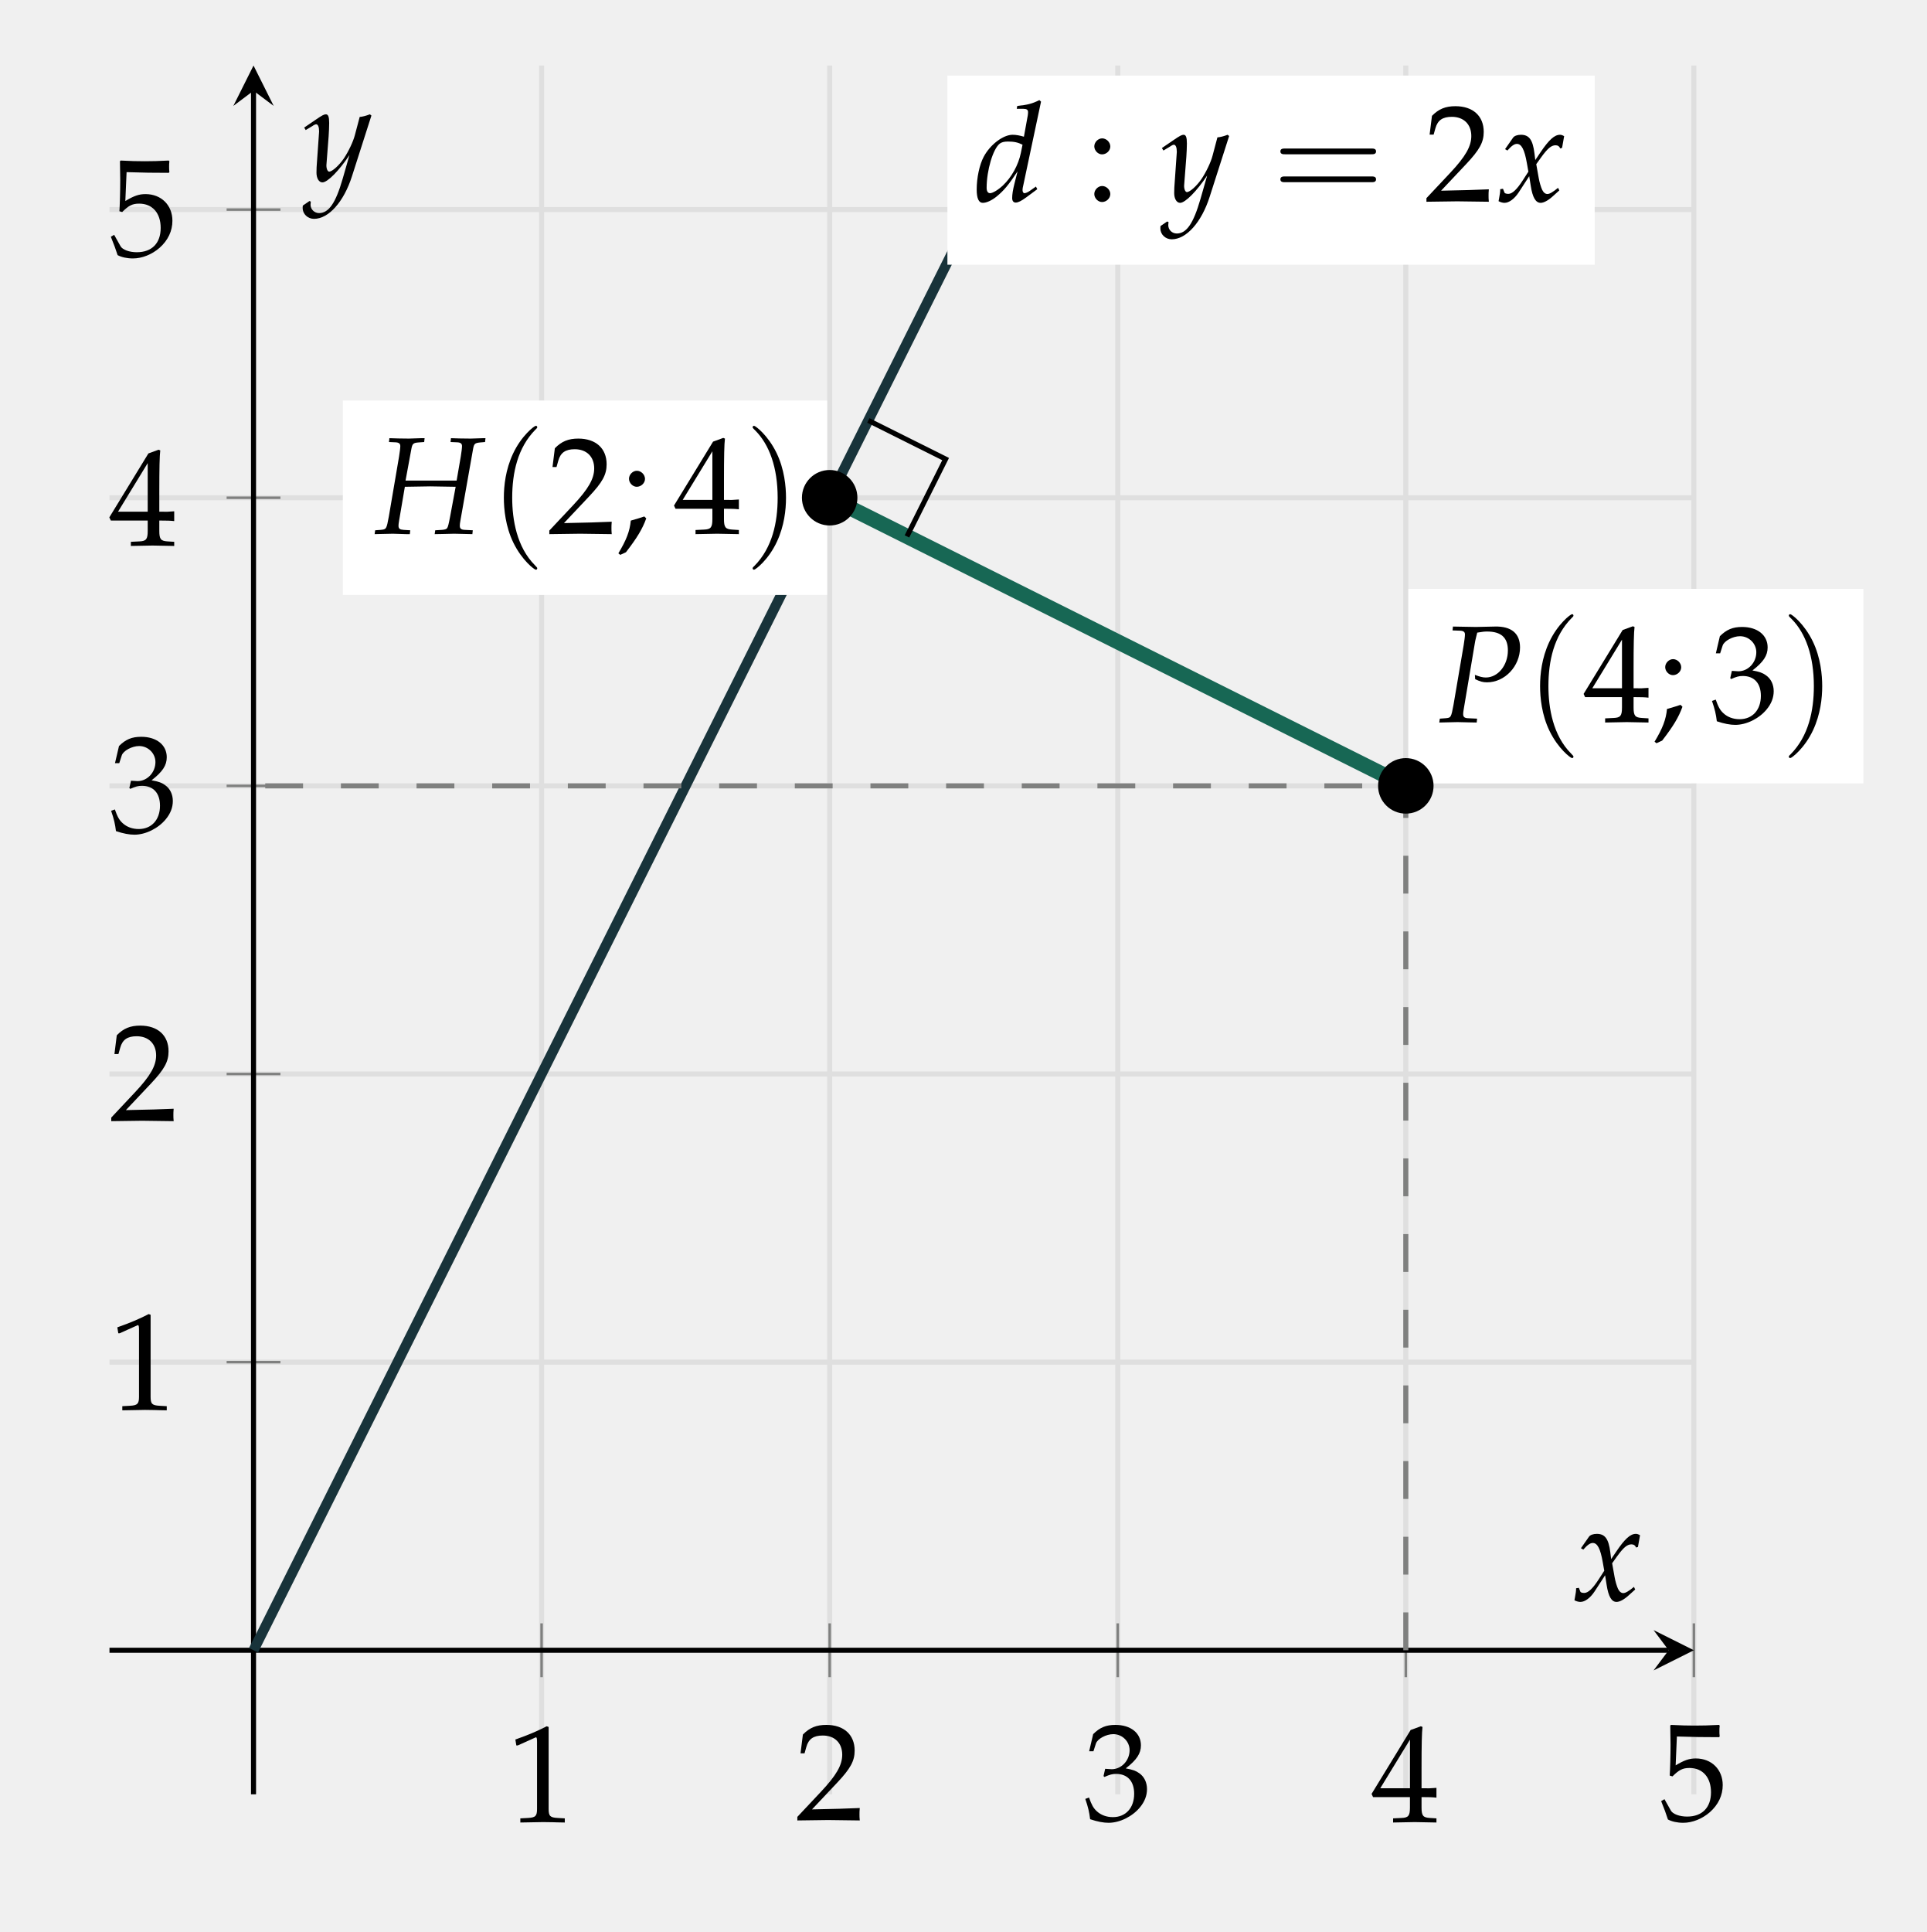
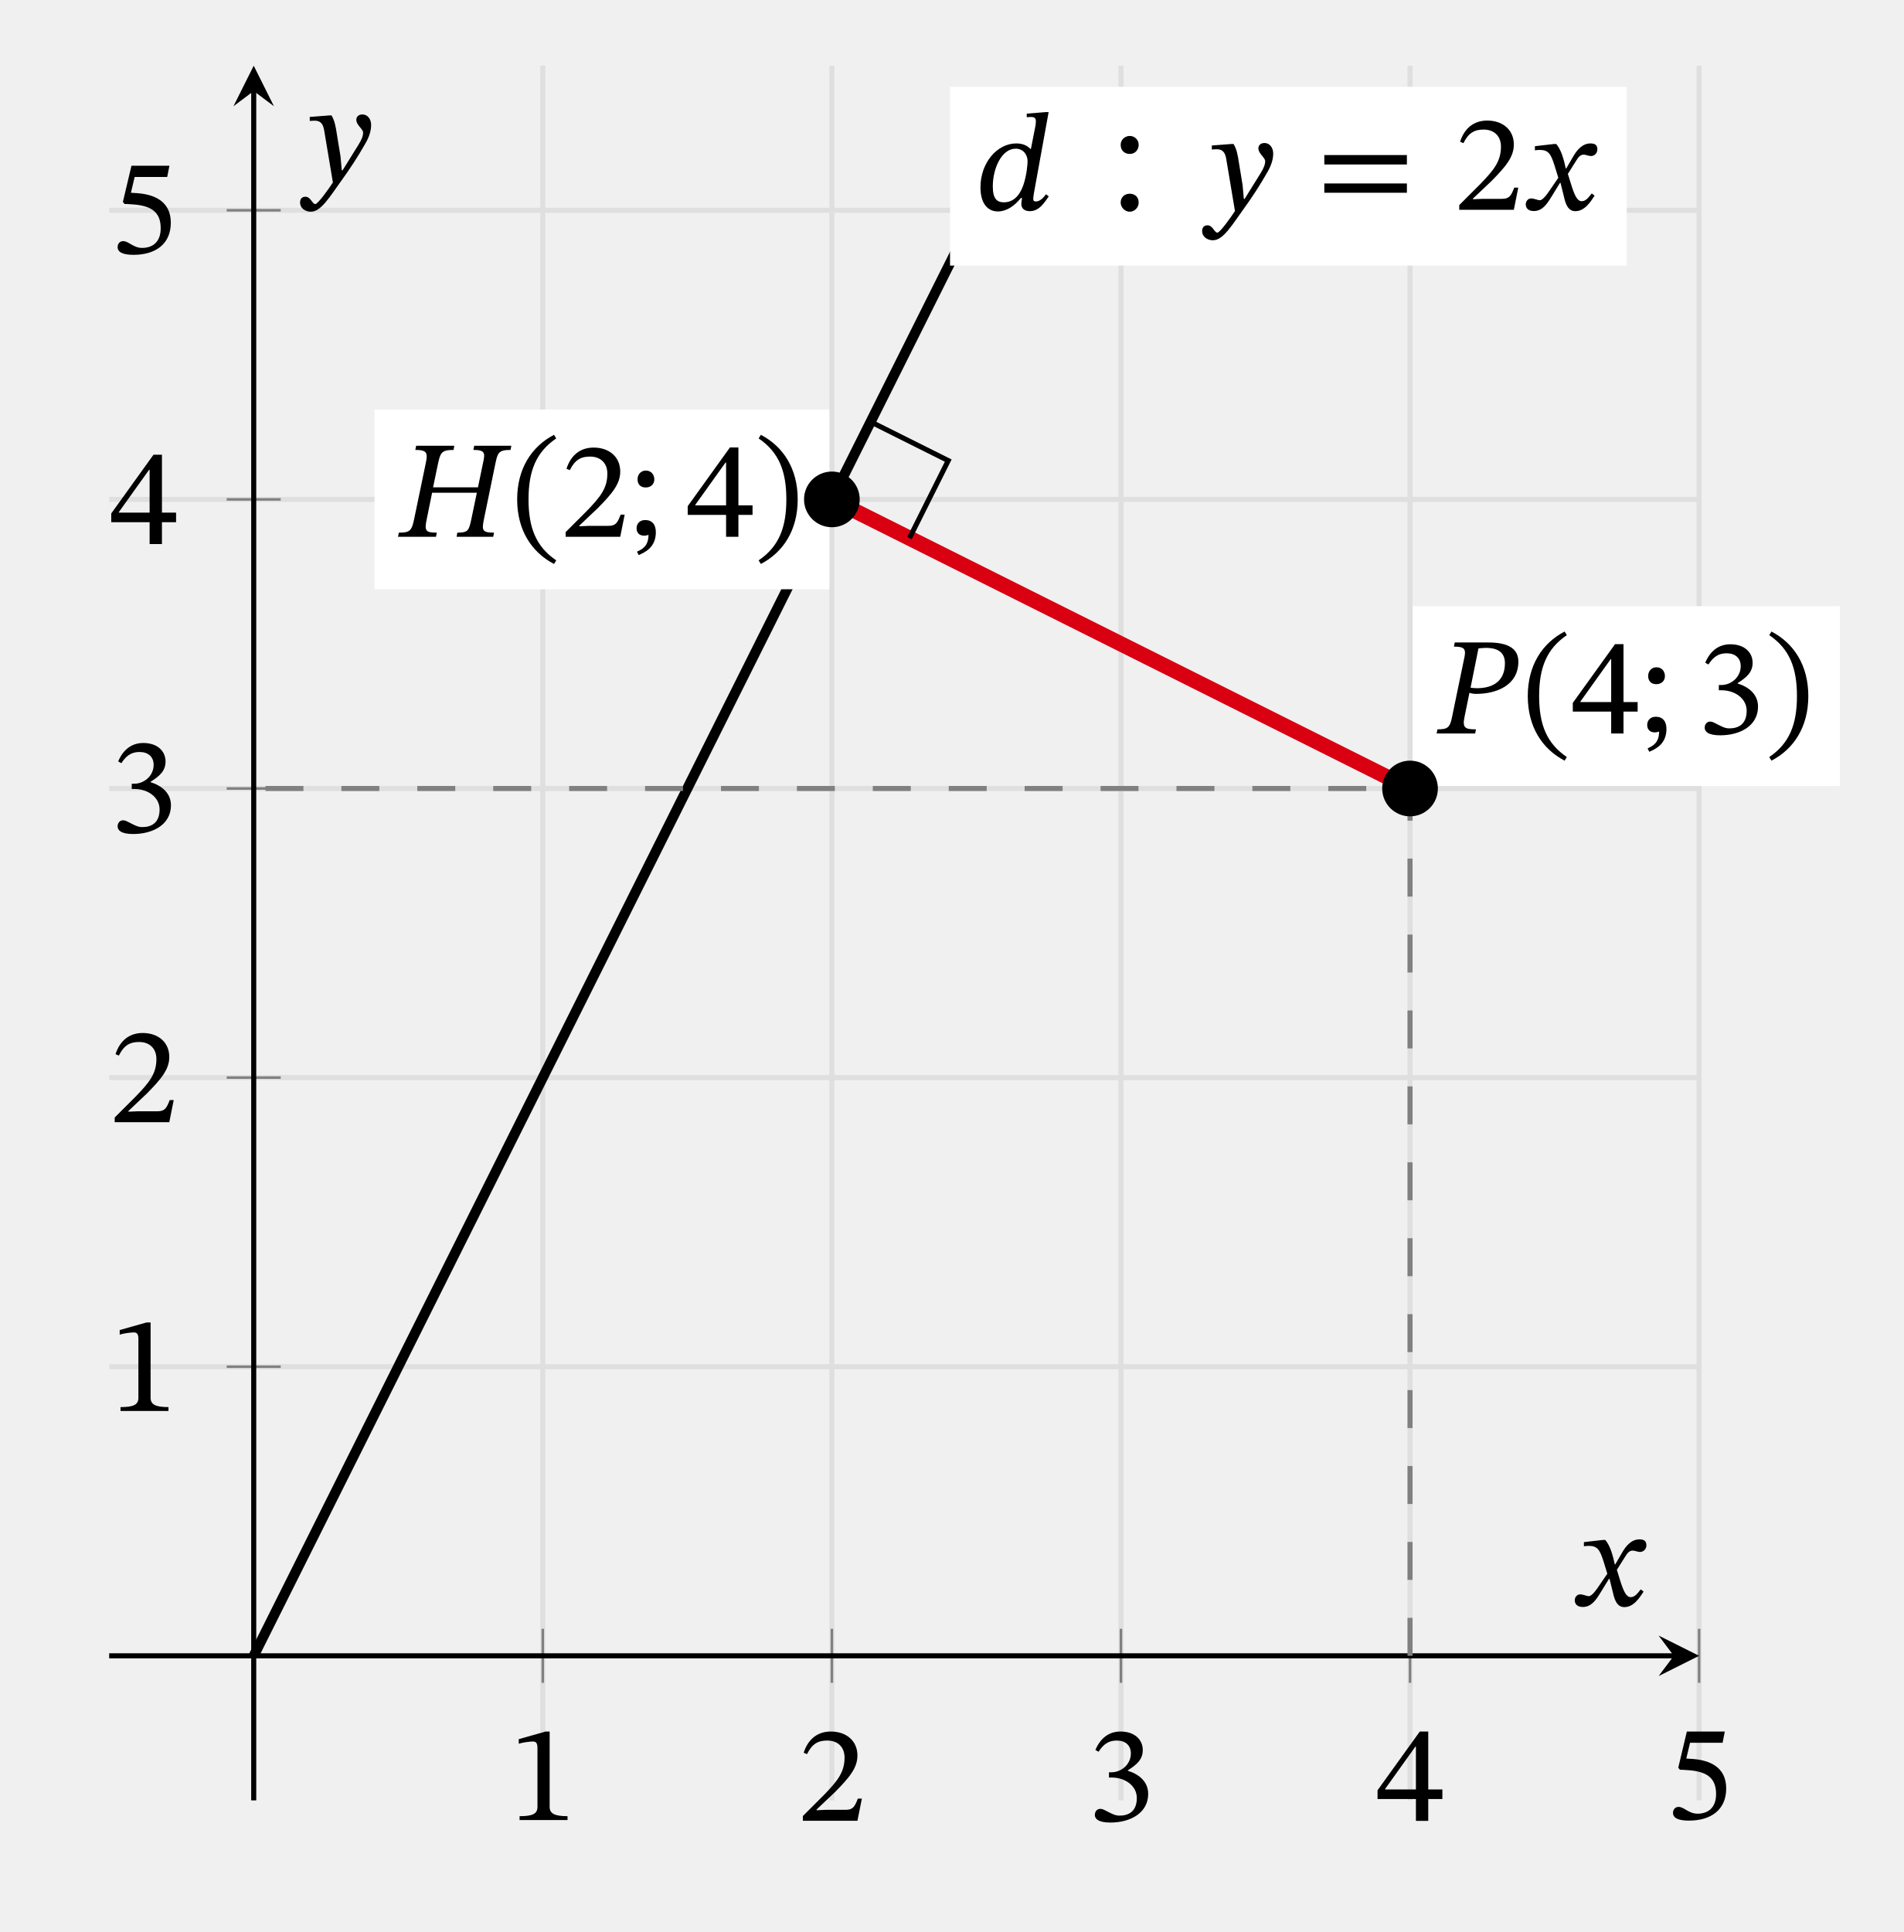
- <svg xmlns="http://www.w3.org/2000/svg" xmlns:xlink="http://www.w3.org/1999/xlink" version="1.1" width="152.222" height="152.636" viewBox="0 0 152.222 152.636">
+ <svg xmlns="http://www.w3.org/2000/svg" xmlns:xlink="http://www.w3.org/1999/xlink" version="1.1" width="149.87" height="152.12" viewBox="0 0 149.87 152.12">
  <defs>
-     <path id="font_1_19" d="M.067 .555H.077L.206 .613C.207 .614 .208 .614 .209 .614 .215 .614 .217 .605 .217 .581V.096C.217 .044 .206 .033 .152 .03L.096 .027V-.003C.25 0 .25 0 .261 0 .274 0 .296 0 .33-.001 .342-.002 .377-.002 .418-.003V.027L.366 .03C.311 .033 .301 .044 .301 .096V.689L.287 .694C.222 .66 .151 .63 .06 .598L.067 .555Z" />
-     <path id="font_1_20" d="M.016 .023V-.003C.203 0 .203 0 .239 0 .275 0 .275 0 .468-.003 .466 .018 .466 .028 .466 .042 .466 .055 .466 .065 .468 .087 .353 .082 .307 .081 .122 .077L.304 .27C.401 .373 .431 .428 .431 .503 .431 .618 .353 .689 .226 .689 .154 .689 .105 .669 .056 .619L.039 .483H.068L.081 .529C.097 .587 .133 .612 .2 .612 .286 .612 .341 .558 .341 .473 .341 .398 .299 .324 .186 .204L.016 .023Z" />
-     <path id="font_1_21" d="M.043 .498H.074L.092 .554C.103 .588 .166 .622 .218 .622 .283 .622 .336 .569 .336 .506 .336 .431 .277 .368 .206 .368 .198 .368 .187 .369 .174 .37L.159 .371 .147 .318 .154 .312C.192 .329 .211 .334 .238 .334 .321 .334 .369 .281 .369 .19 .369 .088 .308 .021 .215 .021 .169 .021 .128 .036 .098 .064 .074 .086 .061 .109 .042 .163L.015 .153C.036 .092 .044 .056 .05 .006 .103-.012 .147-.02 .184-.02 .264-.02 .356 .025 .411 .092 .445 .133 .462 .177 .462 .224 .462 .272 .442 .314 .406 .339 .381 .357 .358 .365 .308 .374 .388 .436 .418 .482 .418 .541 .418 .63 .344 .689 .233 .689 .165 .689 .12 .67 .072 .622L.043 .498Z" />
-     <path id="font_1_22" d="M.28 .181V.106C.28 .046 .269 .032 .22 .03L.158 .027V-.003C.291 0 .291 0 .315 0 .339 0 .339 0 .472-.003V.027L.424 .03C.375 .033 .364 .046 .364 .106V.181C.423 .181 .444 .18 .472 .177V.248C.425 .244 .406 .244 .391 .245H.388 .364V.384C.364 .562 .366 .648 .371 .689L.359 .694 .285 .667 .002 .204 .013 .181H.28M.28 .245H.065L.28 .597V.245Z" />
-     <path id="font_1_23" d="M.127 .605C.256 .601 .312 .6 .432 .6L.437 .605C.435 .623 .435 .631 .435 .644 .435 .658 .435 .666 .437 .684L.432 .689C.357 .685 .312 .684 .258 .684 .203 .684 .159 .685 .084 .689L.079 .684C.08 .623 .081 .579 .081 .547 .081 .462 .078 .366 .075 .322L.095 .316C.142 .363 .169 .377 .218 .377 .314 .377 .374 .309 .374 .201 .374 .09 .31 .025 .201 .025 .147 .025 .097 .043 .083 .069L.037 .151 .013 .137C.036 .08 .048 .048 .062 .004 .09-.011 .13-.02 .173-.02 .24-.02 .311 .009 .366 .057 .427 .111 .459 .179 .459 .253 .459 .366 .378 .446 .264 .446 .216 .446 .18 .433 .118 .396L.127 .605Z" />
-     <path id="font_2_7" d="M.105 .664 .16 .662C.184 .661 .195 .653 .195 .635 .195 .621 .191 .59 .186 .559L.112 .125C.095 .034 .094 .031 .054 .028L.013 .025 .009-.003 .051-.002C.092-.001 .123 0 .141 0 .158 0 .187-.001 .227-.002L.28-.003 .283 .025 .218 .028C.192 .029 .182 .037 .182 .058 .182 .067 .183 .074 .186 .093L.268 .58C.268 .581 .272 .601 .277 .62 .278 .625 .281 .635 .284 .648 .32 .654 .336 .656 .355 .656 .457 .656 .506 .612 .506 .519 .506 .411 .434 .323 .346 .323 .324 .323 .304 .328 .267 .342L.269 .311C.306 .293 .326 .288 .355 .288 .484 .288 .594 .405 .594 .541 .594 .642 .531 .695 .412 .692L.274 .689 .161 .691 .108 .692 .105 .664Z" />
-     <path id="font_3_1" d="M.331-.24C.331-.237 .331-.235 .314-.218 .189-.092 .157 .097 .157 .25 .157 .424 .195 .598 .318 .723 .331 .735 .331 .737 .331 .74 .331 .747 .327 .75 .321 .75 .311 .75 .221 .682 .162 .555 .111 .445 .099 .334 .099 .25 .099 .172 .11 .051 .165-.062 .225-.185 .311-.25 .321-.25 .327-.25 .331-.247 .331-.24Z" />
-     <path id="font_1_31" d="M.204 .125C.177 .116 .159 .11 .106 .095 .099 .019 .074-.046 .016-.142L.03-.153 .071-.134C.152-.029 .19 .034 .218 .111L.204 .125M.15 .456C.12 .456 .093 .428 .093 .398 .093 .368 .12 .34 .149 .34 .181 .34 .209 .367 .209 .397 .209 .428 .181 .456 .15 .456Z" />
-     <path id="font_3_2" d="M.289 .25C.289 .328 .278 .449 .223 .562 .163 .685 .077 .75 .067 .75 .061 .75 .057 .746 .057 .74 .057 .737 .057 .735 .076 .717 .174 .618 .231 .459 .231 .25 .231 .079 .194-.097 .07-.223 .057-.235 .057-.237 .057-.24 .057-.246 .061-.25 .067-.25 .077-.25 .167-.182 .226-.055 .277 .055 .289 .166 .289 .25Z" />
-     <path id="font_2_3" d="M.221 .385 .263 .613C.27 .652 .277 .658 .314 .661L.356 .664 .359 .692H.335L.245 .689C.229 .689 .211 .689 .168 .69L.104 .692 .101 .664 .148 .662C.172 .661 .183 .653 .183 .635 .183 .621 .179 .59 .174 .559L.1 .125C.083 .033 .082 .032 .042 .028L.001 .025-.003-.003 .039-.002C.087-.001 .11 0 .129 0L.226-.003H.252L.255 .025 .206 .028C.179 .03 .17 .037 .17 .058 .17 .067 .171 .074 .174 .093L.216 .34 .277 .341C.339 .342 .381 .343 .4 .343 .419 .343 .46 .342 .523 .341L.584 .34 .544 .125C.535 .076 .528 .048 .523 .042 .519 .034 .508 .03 .486 .028L.436 .025 .432-.003 .488-.002C.532-.001 .562 0 .573 0 .589 0 .62-.001 .663-.002L.705-.003 .708 .025 .65 .028C.624 .029 .614 .037 .614 .058 .614 .067 .615 .076 .618 .093L.71 .613C.717 .652 .723 .657 .761 .661L.797 .664 .8 .692H.784L.693 .689C.678 .689 .657 .689 .613 .69L.55 .692 .547 .664 .595 .662C.619 .661 .63 .653 .63 .635 .63 .621 .626 .589 .621 .559L.591 .385H.221Z" />
-     <path id="font_2_10" d="M.483 .722 .471 .733C.419 .707 .383 .698 .311 .691L.307 .67H.355C.379 .67 .389 .663 .389 .646 .389 .638 .388 .629 .387 .622L.359 .468C.329 .477 .302 .482 .277 .482 .208 .482 .114 .41 .068 .323 .037 .265 .017 .17 .017 .086 .017 .021 .032-.011 .061-.011 .088-.011 .125 .006 .159 .033 .213 .077 .246 .116 .313 .217L.29 .126C.279 .082 .274 .05 .274 .024 .274 .003 .283-.009 .3-.009 .317-.009 .341 .003 .375 .028L.456 .088 .446 .107 .402 .076C.388 .066 .372 .059 .363 .059 .355 .059 .349 .068 .349 .082 .349 .09 .35 .099 .357 .128L.483 .722M.337 .351C.319 .263 .27 .175 .208 .116 .173 .083 .133 .059 .114 .059 .098 .059 .089 .073 .089 .098 .089 .224 .135 .38 .184 .418 .197 .428 .216 .433 .243 .433 .287 .433 .316 .427 .349 .41L.337 .351Z" />
-     <path id="font_1_29" d="M.123 .111C.093 .111 .066 .083 .066 .053 .066 .023 .093-.005 .122-.005 .154-.005 .182 .022 .182 .053 .182 .083 .154 .111 .123 .111M.123 .456C.093 .456 .066 .428 .066 .398 .066 .368 .093 .34 .122 .34 .154 .34 .182 .367 .182 .397 .182 .428 .154 .456 .123 .456Z" />
-     <path id="font_2_18" d="M-.007-.179C-.008-.186-.008-.192-.008-.197-.008-.24 .029-.275 .074-.275 .18-.275 .29-.152 .349 .033L.49 .473 .479 .482C.45 .471 .427 .465 .405 .463L.37 .331C.358 .284 .323 .211 .29 .162 .255 .111 .206 .067 .184 .067 .172 .067 .163 .09 .164 .115L.165 .128 .18 .322C.182 .353 .184 .391 .184 .419 .184 .464 .177 .482 .16 .482 .147 .482 .133 .475 .085 .442L.003 .386 .014 .368 .064 .398 .068 .401C.078 .407 .085 .41 .089 .41 .103 .41 .111 .391 .111 .358 .111 .357 .111 .351 .11 .343L.093 .1 .092 .06C.092 .018 .11-.011 .135-.011 .172-.011 .256 .074 .331 .187L.282 .016C.231-.161 .181-.233 .111-.233 .076-.233 .049-.206 .049-.172 .049-.167 .05-.159 .051-.15L.041-.146-.007-.179Z" />
-     <path id="font_3_3" d="M.687 .327C.702 .327 .721 .327 .721 .347 .721 .367 .702 .367 .688 .367H.089C.075 .367 .056 .367 .056 .347 .056 .327 .075 .327 .09 .327H.687M.688 .133C.702 .133 .721 .133 .721 .153 .721 .173 .702 .173 .687 .173H.09C.075 .173 .056 .173 .056 .153 .056 .133 .075 .133 .089 .133H.688Z" />
-     <path id="font_2_17" d="M.021 .088C.021 .068 .019 .055 .013 .023 .011 .011 .01 .008 .009 .001 .024-.007 .04-.011 .052-.011 .085-.011 .124 .018 .155 .065L.231 .182 .242 .113C.255 .028 .278-.011 .314-.011 .336-.011 .368 .006 .4 .035L.449 .079 .44 .098C.404 .068 .379 .053 .363 .053 .348 .053 .335 .063 .325 .083 .316 .102 .305 .139 .3 .168L.282 .269 .317 .318C.364 .383 .391 .406 .422 .406 .438 .406 .45 .398 .455 .383L.469 .387 .484 .472C.472 .479 .463 .482 .454 .482 .414 .482 .374 .446 .312 .354L.275 .299 .269 .347C.257 .446 .23 .482 .171 .482 .145 .482 .123 .474 .114 .461L.056 .378 .073 .368C.103 .402 .123 .416 .142 .416 .175 .416 .197 .375 .214 .277L.225 .215 .185 .153C.142 .086 .108 .054 .08 .054 .065 .054 .054 .058 .052 .063L.041 .091 .021 .088Z" />
+     <path id="font_1_1138" d="M.426 0V.028C.334 .028 .297 .046 .297 .095V.639H.268L.074 .584V.551C.105 .561 .156 .567 .176 .567 .201 .567 .209 .553 .209 .518V.095C.209 .045 .174 .028 .08 .028V0H.426Z" />
+     <path id="font_1_1139" d="M.464 .16H.435C.412 .1 .399 .079 .346 .079H.207L.137 .076V.081L.269 .206C.375 .313 .432 .382 .432 .471 .432 .576 .353 .644 .24 .644 .143 .644 .075 .588 .044 .491L.068 .481C.105 .556 .149 .579 .214 .579 .291 .579 .339 .531 .339 .456 .339 .351 .289 .288 .19 .186L.038 .034V0H.432L.464 .16Z" />
+     <path id="font_1_1140" d="M.086 .498C.12 .551 .157 .579 .217 .579 .279 .579 .319 .545 .319 .486 .319 .405 .248 .35 .18 .35H.161V.312H.181C.277 .312 .362 .253 .362 .164 .362 .066 .301 .037 .238 .037 .214 .037 .2 .041 .157 .063 .122 .081 .114 .086 .098 .086 .072 .086 .059 .063 .059 .042 .059 .016 .081-.013 .171-.013 .317-.013 .444 .057 .444 .194 .444 .283 .377 .336 .297 .361V.364C.36 .404 .405 .441 .405 .51 .405 .586 .346 .644 .244 .644 .162 .644 .1 .598 .063 .511L.086 .498Z" />
+     <path id="font_1_1141" d="M.481 .158V.227H.379V.645H.318L.013 .221V.158H.29V0H.379V.158H.481M.29 .227H.068V.231L.286 .536H.29V.227Z" />
+     <path id="font_1_1142" d="M.417 .549 .433 .63H.159L.097 .369 .109 .354C.123 .354 .128 .354 .154 .352 .292 .345 .37 .304 .37 .179 .37 .075 .307 .037 .236 .037 .172 .037 .139 .086 .099 .086 .074 .086 .059 .066 .059 .043 .059 .006 .097-.013 .174-.013 .333-.013 .443 .065 .443 .219 .443 .376 .32 .423 .202 .432L.155 .435 .182 .549H.417Z" />
+     <path id="font_1_3315" d="M.122 .657 .116 .627C.183 .627 .204 .616 .193 .557L.104 .127C.088 .043 .073 .03-.003 .03L-.009 0H.269L.275 .03C.194 .03 .176 .041 .193 .123L.228 .294C.239 .289 .257 .286 .277 .286 .42 .286 .581 .346 .581 .519 .581 .624 .488 .657 .365 .657H.122M.293 .614C.315 .616 .326 .618 .347 .618 .448 .618 .484 .573 .484 .507 .484 .379 .399 .327 .282 .327 .261 .327 .247 .329 .236 .331L.293 .614Z" />
+     <path id="font_1_1064" d="M.045 .27C.045 .047 .15-.112 .311-.196L.327-.17C.181-.071 .127 .066 .127 .27 .127 .474 .181 .611 .327 .71L.311 .736C.15 .652 .045 .493 .045 .27Z" />
+     <path id="font_1_1049" d="M.07-.132C.11-.114 .194-.08 .194 .033 .194 .088 .167 .121 .117 .121 .077 .121 .055 .094 .055 .062 .055 .033 .071 .008 .11 .008 .121 .008 .13 .01 .141 .014 .141-.067 .095-.091 .058-.107L.07-.132M.183 .414C.183 .448 .161 .478 .122 .478 .085 .478 .062 .449 .062 .415 .062 .381 .081 .356 .121 .356 .161 .356 .183 .383 .183 .414Z" />
+     <path id="font_1_1065" d="M.312 .27C.312 .493 .207 .652 .046 .736L.03 .71C.176 .611 .23 .474 .23 .27 .23 .066 .176-.071 .03-.17L.046-.196C.207-.112 .312 .047 .312 .27Z" />
+     <path id="font_1_3307" d="M.275 .525C.293 .603 .296 .627 .388 .627L.393 .657H.118L.112 .627C.199 .627 .203 .605 .186 .525L.104 .131C.086 .042 .072 .03-.007 .03L-.013 0H.261L.267 .03C.185 .03 .176 .043 .195 .131L.233 .318H.556L.517 .131C.499 .044 .493 .03 .415 .03L.41 0H.674L.68 .03C.595 .03 .59 .045 .608 .131L.689 .525C.706 .604 .71 .627 .799 .627L.805 .657H.537L.531 .627C.62 .627 .616 .603 .599 .525L.564 .357H.24L.275 .525Z" />
+     <path id="font_1_3329" d="M.529 .705H.507L.371 .694V.668C.371 .668 .39 .67 .402 .67 .432 .67 .437 .656 .437 .639 .437 .625 .434 .607 .434 .607L.401 .439H.398C.374 .464 .341 .479 .296 .479 .157 .479 .037 .34 .037 .162 .037 .045 .089-.012 .163-.012 .222-.012 .279 .024 .329 .085H.337C.335 .073 .332 .054 .332 .042 .332 .011 .353-.01 .393-.01 .462-.01 .499 .053 .53 .097L.51 .112C.496 .093 .469 .06 .437 .06 .424 .06 .418 .065 .418 .079 .418 .092 .423 .121 .423 .121L.529 .705M.346 .177C.319 .101 .274 .054 .206 .054 .157 .054 .126 .078 .126 .169 .126 .299 .19 .441 .291 .441 .349 .441 .377 .394 .377 .351 .377 .333 .372 .252 .346 .177Z" />
+     <path id="font_1_1754" d="M.326 .469C.326 .507 .295 .533 .262 .533 .229 .533 .196 .508 .196 .469 .196 .429 .223 .403 .262 .403 .301 .403 .326 .434 .326 .469M.326 .052C.326 .094 .297 .116 .261 .116 .227 .116 .196 .093 .196 .052 .196 .017 .227-.014 .261-.014 .297-.014 .326 .017 .326 .052Z" />
+     <path id="font_1_3355" d="M.251 .325C.239 .405 .232 .437 .21 .475H.195L.053 .464V.435C.053 .435 .074 .437 .088 .437 .149 .437 .154 .388 .161 .343L.22-.009C.192-.052 .112-.165 .093-.165 .071-.165 .06-.112 .022-.112-.001-.112-.017-.125-.017-.155-.017-.192 .018-.22 .06-.22 .136-.22 .197-.112 .289 .015 .341 .087 .398 .173 .452 .268 .484 .322 .496 .367 .496 .406 .496 .449 .47 .482 .433 .482 .404 .482 .389 .464 .389 .443 .389 .405 .438 .377 .438 .351 .438 .327 .429 .303 .405 .264L.29 .079H.284L.275 .179 .251 .325Z" />
+     <path id="font_1_1202" d="M.658 .327V.395H.062V.327H.658M.658 .123V.19H.062V.123H.658Z" />
+     <path id="font_1_3354" d="M.315 .298H.312L.3 .349C.286 .403 .267 .447 .243 .475H.228L.089 .459V.429C.089 .429 .104 .432 .12 .432 .186 .433 .203 .406 .23 .322L.258 .231 .186 .126C.147 .07 .129 .069 .125 .069 .108 .069 .084 .082 .062 .082 .038 .082 .023 .06 .023 .04 .023 .015 .038-.009 .081-.009 .141-.009 .174 .038 .206 .09L.27 .194H.274L.299 .093C.313 .028 .335-.01 .381-.01 .449-.01 .491 .058 .52 .102L.499 .118C.472 .082 .453 .062 .427 .062 .396 .062 .376 .099 .348 .191L.327 .259 .388 .356C.405 .384 .419 .398 .442 .398 .455 .398 .478 .388 .494 .388 .521 .388 .54 .411 .54 .435 .54 .463 .528 .479 .49 .479 .431 .479 .391 .43 .364 .382L.315 .298Z" />
  </defs>
-   <path transform="matrix(1,0,0,-1,8.651,141.759)" stroke-width=".399" stroke-linecap="butt" stroke-miterlimit="10" stroke-linejoin="miter" fill="none" stroke="#dfdfdf" d="M34.145 0V136.581M56.909 0V136.581M79.672 0V136.581M102.435 0V136.581M125.199 0V136.581" />
-   <path transform="matrix(1,0,0,-1,8.651,141.759)" stroke-width=".399" stroke-linecap="butt" stroke-miterlimit="10" stroke-linejoin="miter" fill="none" stroke="#dfdfdf" d="M0 34.145H125.199M0 56.909H125.199M0 79.672H125.199M0 102.435H125.199M0 125.199H125.199" />
-   <path transform="matrix(1,0,0,-1,8.651,141.759)" stroke-width=".199" stroke-linecap="butt" stroke-miterlimit="10" stroke-linejoin="miter" fill="none" stroke="#7f807f" d="M34.145 9.256V13.508M56.909 9.256V13.508M79.672 9.256V13.508M102.435 9.256V13.508M125.199 9.256V13.508" />
-   <path transform="matrix(1,0,0,-1,8.651,141.759)" stroke-width=".199" stroke-linecap="butt" stroke-miterlimit="10" stroke-linejoin="miter" fill="none" stroke="#7f807f" d="M9.256 34.145H13.508M9.256 56.909H13.508M9.256 79.672H13.508M9.256 102.435H13.508M9.256 125.199H13.508" />
-   <path transform="matrix(1,0,0,-1,8.651,141.759)" stroke-width=".399" stroke-linecap="butt" stroke-miterlimit="10" stroke-linejoin="miter" fill="none" stroke="#000000" d="M0 11.382H123.206" />
-   <path transform="matrix(1,0,0,-1,131.8574,130.3773)" d="M1.993 0-1.196 1.594 0 0-1.196-1.594" />
-   <path transform="matrix(1,0,0,-1,8.651,141.759)" stroke-width=".399" stroke-linecap="butt" stroke-miterlimit="10" stroke-linejoin="miter" fill="none" stroke="#000000" d="M11.382 0V134.588" />
-   <path transform="matrix(0,-1,-1,-0,20.03271,7.170883)" d="M1.993 0-1.196 1.594 0 0-1.196-1.594" />
-   <use data-text="1" xlink:href="#font_1_19" transform="matrix(10.9091,0,0,-10.9091,40.069,143.953)" />
-   <use data-text="2" xlink:href="#font_1_20" transform="matrix(10.9091,0,0,-10.9091,62.832,143.79)" />
-   <use data-text="3" xlink:href="#font_1_21" transform="matrix(10.9091,0,0,-10.9091,85.595,143.79)" />
-   <use data-text="4" xlink:href="#font_1_22" transform="matrix(10.9091,0,0,-10.9091,108.358,143.953)" />
-   <use data-text="5" xlink:href="#font_1_23" transform="matrix(10.9091,0,0,-10.9091,131.121,143.79)" />
-   <use data-text="1" xlink:href="#font_1_19" transform="matrix(10.9091,0,0,-10.9091,8.617,111.389)" />
-   <use data-text="2" xlink:href="#font_1_20" transform="matrix(10.9091,0,0,-10.9091,8.617,88.54402)" />
-   <use data-text="3" xlink:href="#font_1_21" transform="matrix(10.9091,0,0,-10.9091,8.617,65.72601)" />
-   <use data-text="4" xlink:href="#font_1_22" transform="matrix(10.9091,0,0,-10.9091,8.617,43.10001)" />
-   <use data-text="5" xlink:href="#font_1_23" transform="matrix(10.9091,0,0,-10.9091,8.617,20.20001)" />
-   <path transform="matrix(1,0,0,-1,8.651,141.759)" stroke-width=".797" stroke-linecap="butt" stroke-miterlimit="10" stroke-linejoin="miter" fill="none" stroke="#18333a" d="M11.382 11.382 13.895 16.409 16.409 21.436 18.922 26.462 21.436 31.489 23.949 36.516 26.462 41.543 28.976 46.57 31.489 51.597 34.003 56.624 36.516 61.651 39.03 66.678 41.543 71.704 44.057 76.731 46.57 81.758 49.083 86.785 51.597 91.812 54.11 96.839 56.624 101.866 59.137 106.893 61.651 111.92 64.164 116.946 66.678 121.973 69.191 127 71.704 132.027" />
-   <path transform="matrix(1,0,0,-1,8.651,141.759)" stroke-width="1.196" stroke-linecap="butt" stroke-miterlimit="10" stroke-linejoin="miter" fill="none" stroke="#176754" d="M102.435 79.672 56.909 102.435" />
-   <path transform="matrix(1,0,0,-1,8.651,141.759)" stroke-width=".399" stroke-linecap="butt" stroke-dasharray="2.989,2.989" stroke-miterlimit="10" stroke-linejoin="miter" fill="none" stroke="#7f807f" d="M102.435 11.382V79.672H11.382" />
-   <path transform="matrix(1,0,0,-1,8.651,141.759)" stroke-width=".399" stroke-linecap="butt" stroke-miterlimit="10" stroke-linejoin="miter" fill="none" stroke="#000000" d="M59.963 108.543 66.071 105.49 63.016 99.381" />
-   <path transform="matrix(1,0,0,-1,8.651,141.759)" d="M102.635 79.871H138.591V95.235H102.635Z" fill="#ffffff" />
-   <use data-text="P" xlink:href="#font_2_7" transform="matrix(10.9091,0,0,-10.9091,113.632,57.04901)" />
-   <use data-text="(" xlink:href="#font_3_1" transform="matrix(11.3673,0,0,-11.3673,120.57,57.04901)" />
-   <use data-text="4" xlink:href="#font_1_22" transform="matrix(10.9091,0,0,-10.9091,125.113,57.04901)" />
-   <use data-text=";" xlink:href="#font_1_31" transform="matrix(10.9091,0,0,-10.9091,130.5676,57.04901)" />
-   <use data-text="3" xlink:href="#font_1_21" transform="matrix(10.9091,0,0,-10.9091,135.1167,57.04901)" />
-   <use data-text=")" xlink:href="#font_3_2" transform="matrix(11.3673,0,0,-11.3673,140.704,57.04901)" />
-   <path transform="matrix(1,0,0,-1,8.651,141.759)" d="M18.44 94.754H56.709V110.117H18.44Z" fill="#ffffff" />
-   <use data-text="H" xlink:href="#font_2_3" transform="matrix(10.9091,0,0,-10.9091,29.635,42.167)" />
-   <use data-text="(" xlink:href="#font_3_1" transform="matrix(11.3673,0,0,-11.3673,38.689,42.167)" />
-   <use data-text="2" xlink:href="#font_1_20" transform="matrix(10.9091,0,0,-10.9091,43.233,42.167)" />
-   <use data-text=";" xlink:href="#font_1_31" transform="matrix(10.9091,0,0,-10.9091,48.68755,42.167)" />
-   <use data-text="4" xlink:href="#font_1_22" transform="matrix(10.9091,0,0,-10.9091,53.23664,42.167)" />
-   <use data-text=")" xlink:href="#font_3_2" transform="matrix(11.3673,0,0,-11.3673,58.824,42.167)" />
-   <path transform="matrix(1,0,0,-1,8.651,141.759)" d="M66.213 120.845H117.36V135.789H66.213Z" fill="#ffffff" />
-   <use data-text="d" xlink:href="#font_2_10" transform="matrix(10.9091,0,0,-10.9091,76.992,15.90601)" />
-   <use data-text=":" xlink:href="#font_1_29" transform="matrix(10.9091,0,0,-10.9091,85.75,15.90601)" />
-   <use data-text="y" xlink:href="#font_2_18" transform="matrix(10.9091,0,0,-10.9091,91.78,15.90601)" />
-   <use data-text="=" xlink:href="#font_3_3" transform="matrix(11.3673,0,0,-11.3673,100.538,15.90601)" />
-   <use data-text="2" xlink:href="#font_1_20" transform="matrix(10.9091,0,0,-10.9091,112.541,15.90601)" />
-   <use data-text="x" xlink:href="#font_2_17" transform="matrix(10.9091,0,0,-10.9091,118.317,15.90601)" />
-   <path transform="matrix(1,0,0,-1,8.651,141.759)" d="M104.428 79.672C104.428 80.772 103.536 81.665 102.435 81.665 101.335 81.665 100.443 80.772 100.443 79.672 100.443 78.572 101.335 77.679 102.435 77.679 103.536 77.679 104.428 78.572 104.428 79.672ZM102.435 79.672" />
-   <path transform="matrix(1,0,0,-1,8.651,141.759)" stroke-width=".399" stroke-linecap="butt" stroke-miterlimit="10" stroke-linejoin="miter" fill="none" stroke="#000000" d="M104.428 79.672C104.428 80.772 103.536 81.665 102.435 81.665 101.335 81.665 100.443 80.772 100.443 79.672 100.443 78.572 101.335 77.679 102.435 77.679 103.536 77.679 104.428 78.572 104.428 79.672ZM102.435 79.672" />
-   <path transform="matrix(1,0,0,-1,8.651,141.759)" d="M58.901 102.435C58.901 103.536 58.009 104.428 56.909 104.428 55.808 104.428 54.916 103.536 54.916 102.435 54.916 101.335 55.808 100.443 56.909 100.443 58.009 100.443 58.901 101.335 58.901 102.435ZM56.909 102.435" />
-   <path transform="matrix(1,0,0,-1,8.651,141.759)" stroke-width=".399" stroke-linecap="butt" stroke-miterlimit="10" stroke-linejoin="miter" fill="none" stroke="#000000" d="M58.901 102.435C58.901 103.536 58.009 104.428 56.909 104.428 55.808 104.428 54.916 103.536 54.916 102.435 54.916 101.335 55.808 100.443 56.909 100.443 58.009 100.443 58.901 101.335 58.901 102.435ZM56.909 102.435" />
-   <use data-text="x" xlink:href="#font_2_17" transform="matrix(10.9091,0,0,-10.9091,124.313,126.439)" />
-   <use data-text="y" xlink:href="#font_2_18" transform="matrix(10.9091,0,0,-10.9091,24.004,14.28999)" />
+   <path transform="matrix(1,0,0,-1,8.597004,141.756)" stroke-width=".399" stroke-linecap="butt" stroke-miterlimit="10" stroke-linejoin="miter" fill="none" stroke="#dfdfdf" d="M34.145 0V136.581M56.909 0V136.581M79.672 0V136.581M102.435 0V136.581M125.199 0V136.581" />
+   <path transform="matrix(1,0,0,-1,8.597004,141.756)" stroke-width=".399" stroke-linecap="butt" stroke-miterlimit="10" stroke-linejoin="miter" fill="none" stroke="#dfdfdf" d="M0 34.145H125.199M0 56.909H125.199M0 79.672H125.199M0 102.435H125.199M0 125.199H125.199" />
+   <path transform="matrix(1,0,0,-1,8.597004,141.756)" stroke-width=".199" stroke-linecap="butt" stroke-miterlimit="10" stroke-linejoin="miter" fill="none" stroke="#7f807f" d="M34.145 9.256V13.508M56.909 9.256V13.508M79.672 9.256V13.508M102.435 9.256V13.508M125.199 9.256V13.508" />
+   <path transform="matrix(1,0,0,-1,8.597004,141.756)" stroke-width=".199" stroke-linecap="butt" stroke-miterlimit="10" stroke-linejoin="miter" fill="none" stroke="#7f807f" d="M9.256 34.145H13.508M9.256 56.909H13.508M9.256 79.672H13.508M9.256 102.435H13.508M9.256 125.199H13.508" />
+   <path transform="matrix(1,0,0,-1,8.597004,141.756)" stroke-width=".399" stroke-linecap="butt" stroke-miterlimit="10" stroke-linejoin="miter" fill="none" stroke="#000000" d="M0 11.382H123.206" />
+   <path transform="matrix(1,0,0,-1,131.8034,130.3743)" d="M1.993 0-1.196 1.594 0 0-1.196-1.594" />
+   <path transform="matrix(1,0,0,-1,8.597004,141.756)" stroke-width=".399" stroke-linecap="butt" stroke-miterlimit="10" stroke-linejoin="miter" fill="none" stroke="#000000" d="M11.382 0V134.588" />
+   <path transform="matrix(0,-1,-1,-0,19.97871,7.167893)" d="M1.993 0-1.196 1.594 0 0-1.196-1.594" />
+   <use data-text="1" xlink:href="#font_1_1138" transform="matrix(10.9091,0,0,-10.9091,40.04201,143.306)" />
+   <use data-text="2" xlink:href="#font_1_1139" transform="matrix(10.9091,0,0,-10.9091,62.806,143.361)" />
+   <use data-text="3" xlink:href="#font_1_1140" transform="matrix(10.9091,0,0,-10.9091,85.569,143.361)" />
+   <use data-text="4" xlink:href="#font_1_1141" transform="matrix(10.9091,0,0,-10.9091,108.332,143.372)" />
+   <use data-text="5" xlink:href="#font_1_1142" transform="matrix(10.9091,0,0,-10.9091,131.096,143.208)" />
+   <use data-text="1" xlink:href="#font_1_1138" transform="matrix(10.9091,0,0,-10.9091,8.618008,111.096)" />
+   <use data-text="2" xlink:href="#font_1_1139" transform="matrix(10.9091,0,0,-10.9091,8.618008,88.36002)" />
+   <use data-text="3" xlink:href="#font_1_1140" transform="matrix(10.9091,0,0,-10.9091,8.618008,65.52601)" />
+   <use data-text="4" xlink:href="#font_1_1141" transform="matrix(10.9091,0,0,-10.9091,8.618008,42.83901)" />
+   <use data-text="5" xlink:href="#font_1_1142" transform="matrix(10.9091,0,0,-10.9091,8.618008,19.92301)" />
+   <path transform="matrix(1,0,0,-1,8.597004,141.756)" stroke-width=".797" stroke-linecap="butt" stroke-miterlimit="10" stroke-linejoin="miter" fill="none" stroke="#000000" d="M11.382 11.382 13.895 16.409 16.409 21.436 18.922 26.462 21.436 31.489 23.949 36.516 26.462 41.543 28.976 46.57 31.489 51.597 34.003 56.624 36.516 61.651 39.03 66.678 41.543 71.704 44.057 76.731 46.57 81.758 49.083 86.785 51.597 91.812 54.11 96.839 56.624 101.866 59.137 106.893 61.651 111.92 64.164 116.946 66.678 121.973 69.191 127 71.704 132.027" />
+   <path transform="matrix(1,0,0,-1,8.597004,141.756)" stroke-width="1.196" stroke-linecap="butt" stroke-miterlimit="10" stroke-linejoin="miter" fill="none" stroke="#d90012" d="M102.435 79.672 56.909 102.435" />
+   <path transform="matrix(1,0,0,-1,8.597004,141.756)" stroke-width=".399" stroke-linecap="butt" stroke-dasharray="2.989,2.989" stroke-miterlimit="10" stroke-linejoin="miter" fill="none" stroke="#7f807f" d="M102.435 11.382V79.672H11.382" />
+   <path transform="matrix(1,0,0,-1,8.597004,141.756)" stroke-width=".399" stroke-linecap="butt" stroke-miterlimit="10" stroke-linejoin="miter" fill="none" stroke="#000000" d="M59.963 108.543 66.071 105.49 63.016 99.381" />
+   <path transform="matrix(1,0,0,-1,8.597004,141.756)" d="M102.635 79.871H136.289V94.024H102.635Z" fill="#ffffff" />
+   <use data-text="𝑃" xlink:href="#font_1_3315" transform="matrix(10.9091,0,0,-10.9091,113.224,57.75401)" />
+   <use data-text="(" xlink:href="#font_1_1064" transform="matrix(10.9091,0,0,-10.9091,119.8131,57.75401)" />
+   <use data-text="4" xlink:href="#font_1_1141" transform="matrix(10.9091,0,0,-10.9091,123.7076,57.75401)" />
+   <use data-text=";" xlink:href="#font_1_1049" transform="matrix(10.9091,0,0,-10.9091,129.1077,57.75401)" />
+   <use data-text="3" xlink:href="#font_1_1140" transform="matrix(10.9091,0,0,-10.9091,133.5913,57.75401)" />
+   <use data-text=")" xlink:href="#font_1_1065" transform="matrix(10.9091,0,0,-10.9091,138.9913,57.75401)" />
+   <path transform="matrix(1,0,0,-1,8.597004,141.756)" d="M20.895 95.359H56.709V109.512H20.895Z" fill="#ffffff" />
+   <use data-text="𝐻" xlink:href="#font_1_3307" transform="matrix(10.9091,0,0,-10.9091,31.484,42.26602)" />
+   <use data-text="(" xlink:href="#font_1_1064" transform="matrix(10.9091,0,0,-10.9091,40.23311,42.26602)" />
+   <use data-text="2" xlink:href="#font_1_1139" transform="matrix(10.9091,0,0,-10.9091,44.12766,42.26602)" />
+   <use data-text=";" xlink:href="#font_1_1049" transform="matrix(10.9091,0,0,-10.9091,49.52766,42.26602)" />
+   <use data-text="4" xlink:href="#font_1_1141" transform="matrix(10.9091,0,0,-10.9091,54.0113,42.26602)" />
+   <use data-text=")" xlink:href="#font_1_1065" transform="matrix(10.9091,0,0,-10.9091,59.41131,42.26602)" />
+   <path transform="matrix(1,0,0,-1,8.597004,141.756)" d="M66.213 120.845H119.499V134.922H66.213Z" fill="#ffffff" />
+   <use data-text="𝑑" xlink:href="#font_1_3329" transform="matrix(10.9091,0,0,-10.9091,76.80301,16.51801)" />
+   <use data-text="∶" xlink:href="#font_1_1754" transform="matrix(10.9091,0,0,-10.9091,86.10847,16.51801)" />
+   <use data-text="𝑦" xlink:href="#font_1_3355" transform="matrix(10.9091,0,0,-10.9091,94.84666,16.51801)" />
+   <use data-text="=" xlink:href="#font_1_1202" transform="matrix(10.9091,0,0,-10.9091,103.6067,16.51801)" />
+   <use data-text="2" xlink:href="#font_1_1139" transform="matrix(10.9091,0,0,-10.9091,114.4939,16.51801)" />
+   <use data-text="𝑥" xlink:href="#font_1_3354" transform="matrix(10.9091,0,0,-10.9091,119.894,16.51801)" />
+   <path transform="matrix(1,0,0,-1,8.597004,141.756)" d="M104.428 79.672C104.428 80.772 103.536 81.665 102.435 81.665 101.335 81.665 100.443 80.772 100.443 79.672 100.443 78.572 101.335 77.679 102.435 77.679 103.536 77.679 104.428 78.572 104.428 79.672ZM102.435 79.672" />
+   <path transform="matrix(1,0,0,-1,8.597004,141.756)" stroke-width=".399" stroke-linecap="butt" stroke-miterlimit="10" stroke-linejoin="miter" fill="none" stroke="#000000" d="M104.428 79.672C104.428 80.772 103.536 81.665 102.435 81.665 101.335 81.665 100.443 80.772 100.443 79.672 100.443 78.572 101.335 77.679 102.435 77.679 103.536 77.679 104.428 78.572 104.428 79.672ZM102.435 79.672" />
+   <path transform="matrix(1,0,0,-1,8.597004,141.756)" d="M58.901 102.435C58.901 103.536 58.009 104.428 56.909 104.428 55.808 104.428 54.916 103.536 54.916 102.435 54.916 101.335 55.808 100.443 56.909 100.443 58.009 100.443 58.901 101.335 58.901 102.435ZM56.909 102.435" />
+   <path transform="matrix(1,0,0,-1,8.597004,141.756)" stroke-width=".399" stroke-linecap="butt" stroke-miterlimit="10" stroke-linejoin="miter" fill="none" stroke="#000000" d="M58.901 102.435C58.901 103.536 58.009 104.428 56.909 104.428 55.808 104.428 54.916 103.536 54.916 102.435 54.916 101.335 55.808 100.443 56.909 100.443 58.009 100.443 58.901 101.335 58.901 102.435ZM56.909 102.435" />
+   <use data-text="𝑥" xlink:href="#font_1_3354" transform="matrix(10.9091,0,0,-10.9091,123.753,126.43)" />
+   <use data-text="𝑦" xlink:href="#font_1_3355" transform="matrix(10.9091,0,0,-10.9091,23.81401,14.26901)" />
</svg>
